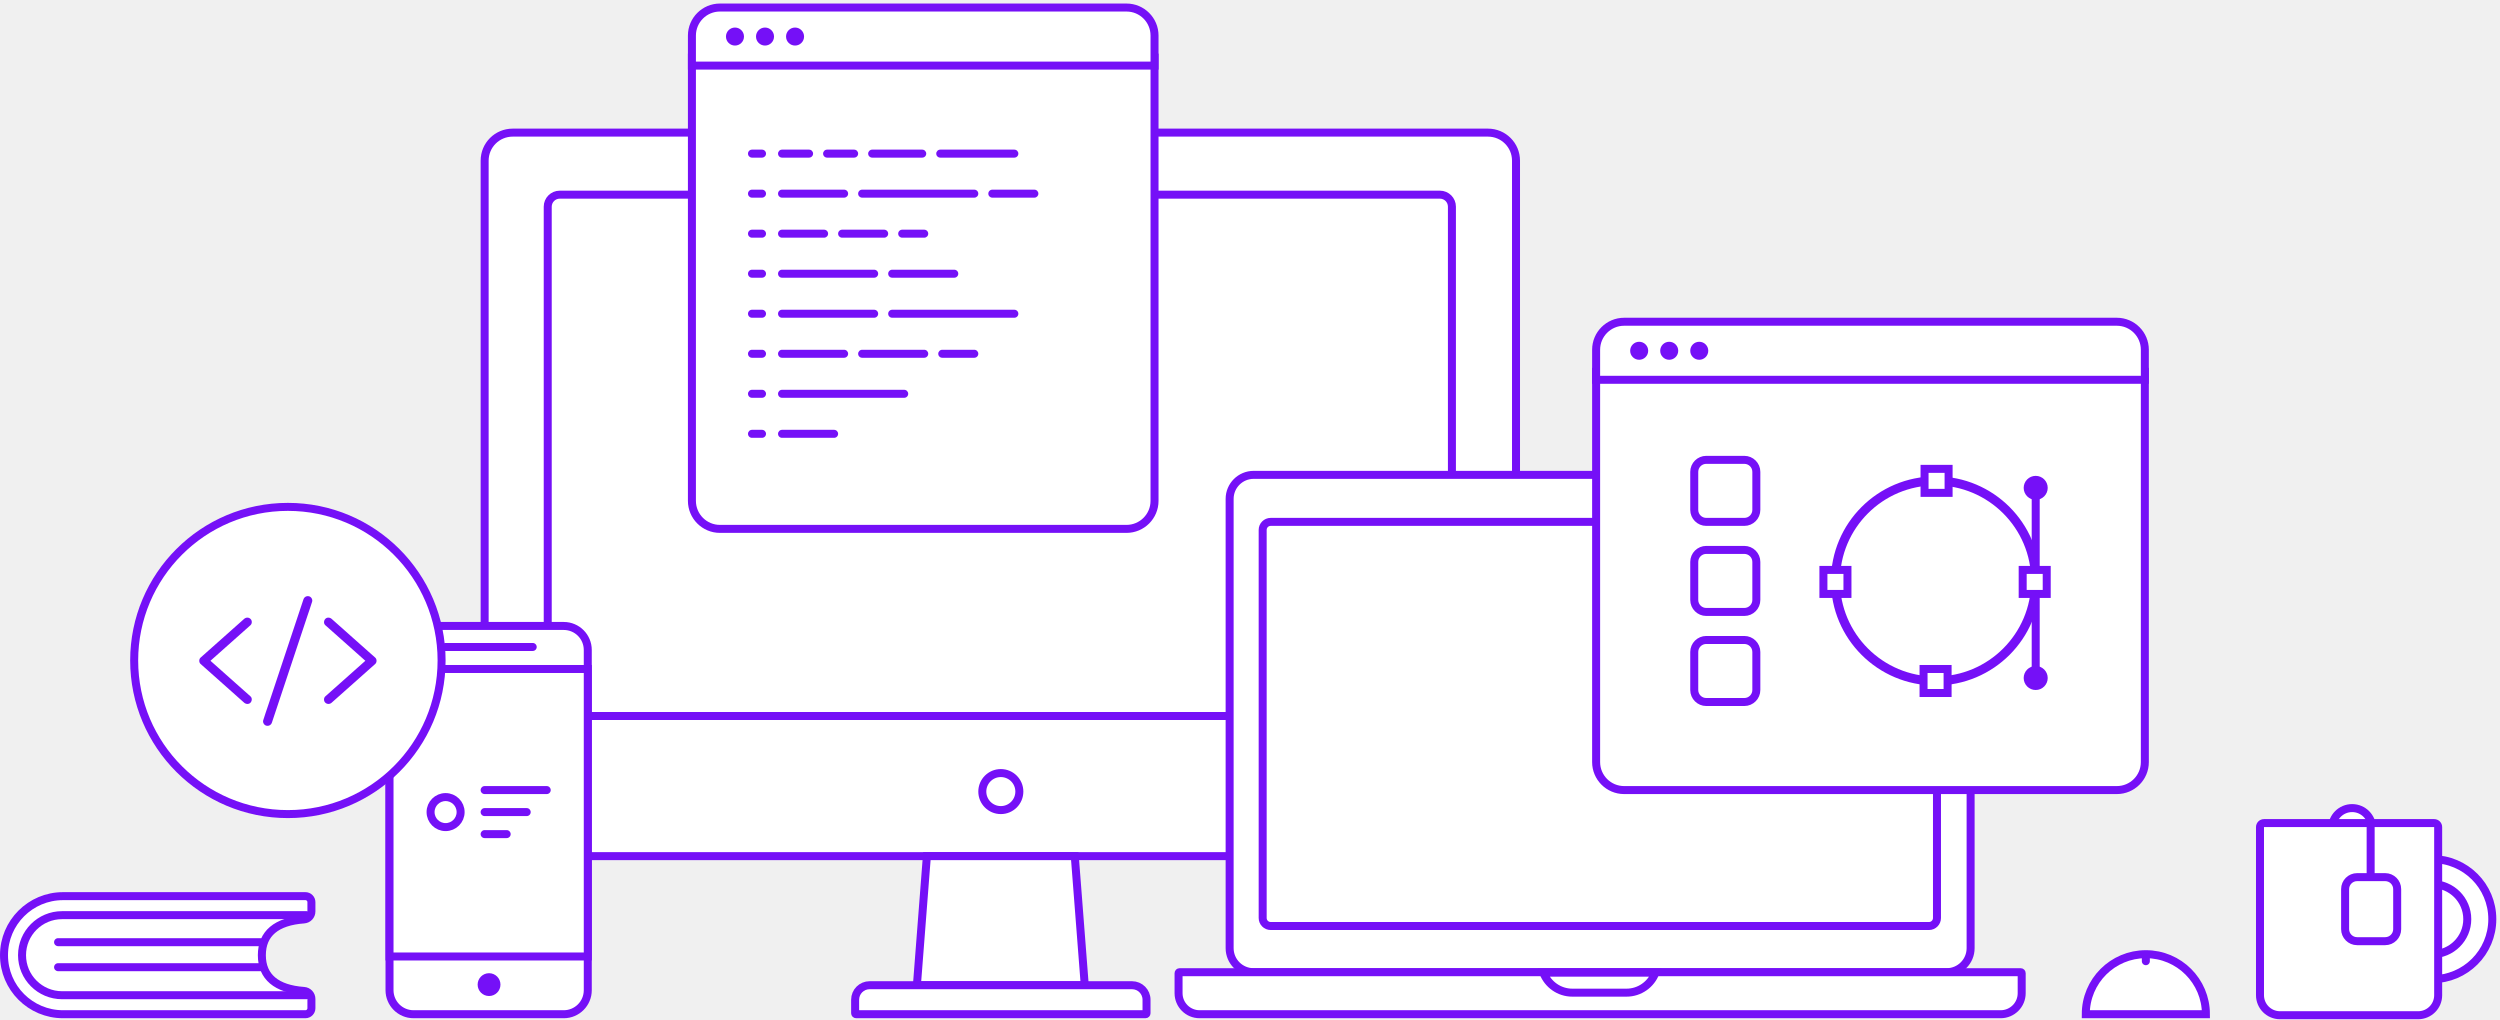
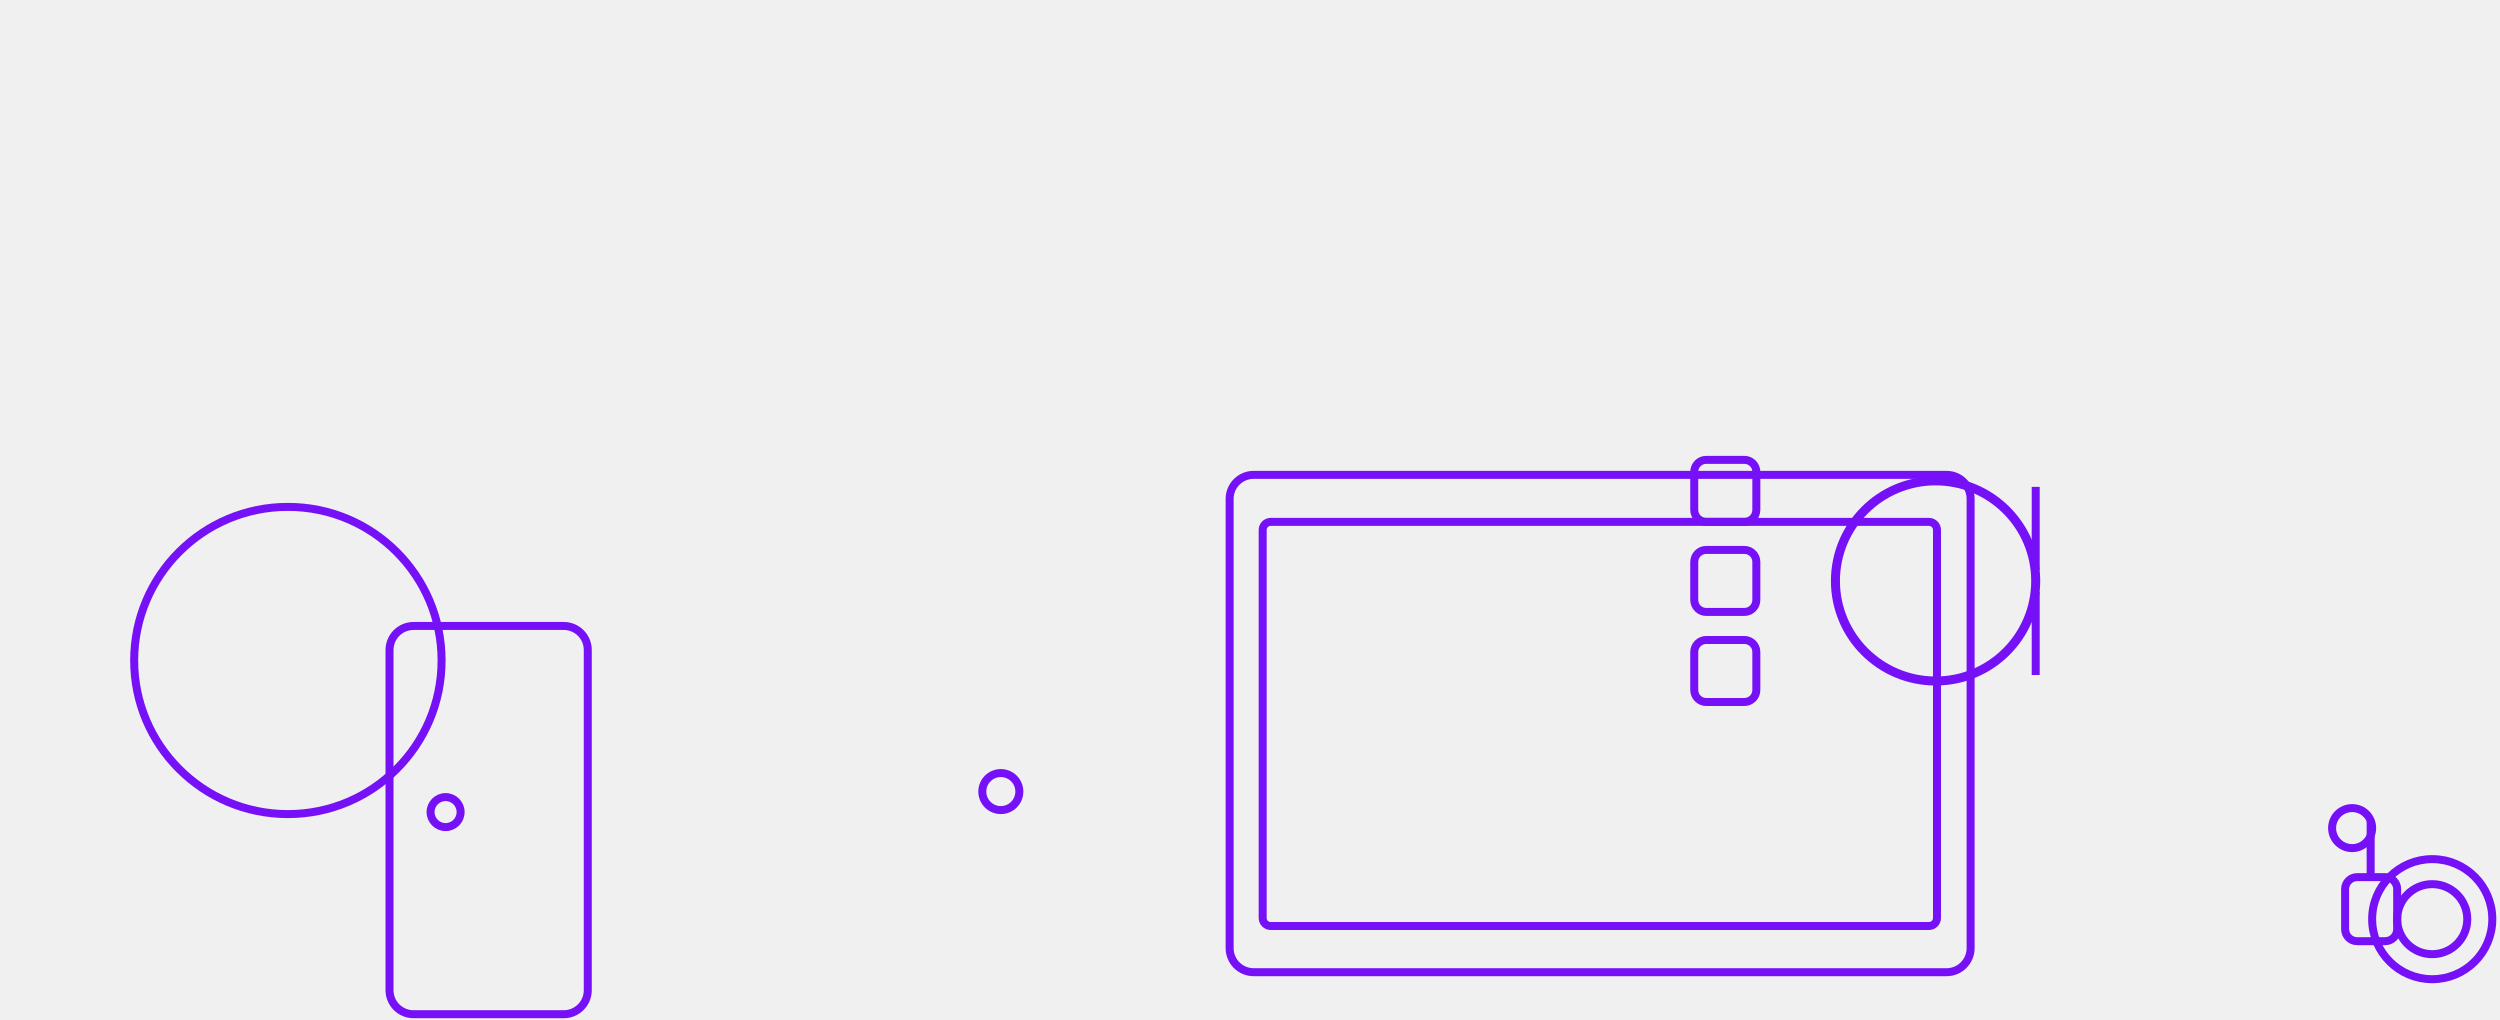
<svg xmlns="http://www.w3.org/2000/svg" width="650px" height="265px" viewBox="0 0 650 265" version="1.1">
+   <defs>
+     <style type="text/css">
+        svg {
+             height: 265px;
+             width: 650px;
+         }
+ 
+         svg path {
+             stroke-dashoffset: 900.03;
+             stroke-dasharray: 900.03;
+             animation: draw 10s forwards;
+         }
+ 
+         svg g {
+             fill-opacity: 0;
+             animation: fill-in 2s 6s forwards;
+         }
+ 
+         @keyframes fill-in {
+             to {
+                 fill-opacity: 1;
+             }
+         }
+ 
+         @keyframes draw {
+             to {
+                 stroke-dashoffset: 0;
+             }
+         }
+     </style>
+   </defs>
  <g id="Website" stroke="none" stroke-width="1" fill="none" fill-rule="evenodd">
    <g id="Group-32" transform="translate(0, 3)">
      <path d="M126.008,38.765 C126.008,34.738 129.264,31.482 133.298,31.482 L386.872,31.482 C390.899,31.482 394.162,34.74 394.162,38.765 L394.162,212.307 C394.162,216.334 390.906,219.591 386.872,219.591 L133.298,219.591 C129.271,219.591 126.008,216.332 126.008,212.307 L126.008,38.765 Z" id="Case" stroke="#7510F7" stroke-width="2.081" fill="#FFFFFF" />
      <path d="M142.41,50.737 C142.41,49.012 143.813,47.613 145.536,47.613 L374.374,47.613 C376.103,47.613 377.5,49.004 377.5,50.737 L377.5,180.042 C377.5,181.766 376.097,183.166 374.374,183.166 L145.536,183.166 C143.807,183.166 142.41,181.774 142.41,180.042 L142.41,50.737 Z" id="Case" stroke="#7510F7" stroke-width="2.081" fill="#FFFFFF" />
      <path d="M240.99,219.591 L279.441,219.591 L282.037,253.154 L238.394,253.154 L240.99,219.591 Z" id="Case" stroke="#7510F7" stroke-width="2.081" fill="#FFFFFF" />
      <path d="M222.334,253.411 L222.334,256.927 C222.334,259.007 224.024,260.699 226.104,260.699 L294.326,260.699 C296.402,260.699 298.096,259.007 298.096,256.927 L298.096,253.411 C298.096,253.266 297.984,253.154 297.835,253.154 L222.596,253.154 C222.45,253.154 222.334,253.269 222.334,253.411 Z" id="Keyboard" stroke="#7510F7" stroke-width="2.081" fill="#FFFFFF" transform="translate(260.2153, 256.9265) scale(1, -1) translate(-260.2153, -256.9265) " />
      <ellipse id="Oval-6" stroke="#7510F7" stroke-width="2.081" cx="260.215" cy="202.809" rx="4.816" ry="4.813" />
      <rect id="Case" stroke="#7510F7" stroke-width="2.081" fill="#FFFFFF" x="101.275" y="159.75" width="51.547" height="100.949" rx="6.244" />
      <path d="M101.275,170.937 L152.822,170.937 L152.822,245.687 L101.275,245.687 L101.275,170.937 Z" id="Case" stroke="#7510F7" stroke-width="2.081" fill="#FFFFFF" />
      <rect id="Rectangle-11" fill="#7510F7" x="114.812" y="164.173" width="24.733" height="2.081" rx="1.041" />
      <rect id="Rectangle-11" fill="#7510F7" x="124.185" y="250.032" width="5.936" height="5.932" rx="2.966" />
      <ellipse id="Oval-6" stroke="#7510F7" stroke-width="2.081" fill="#FFFFFF" cx="115.854" cy="208.143" rx="3.905" ry="3.903" />
      <rect id="Rectangle-11" fill="#7510F7" x="124.966" y="201.378" width="18.224" height="2.081" rx="1.041" />
      <rect id="Rectangle-11" fill="#7510F7" x="124.966" y="207.102" width="13.017" height="2.081" rx="1.041" />
      <rect id="Rectangle-11" fill="#7510F7" x="124.966" y="212.826" width="7.81" height="2.081" rx="1.041" />
      <ellipse id="Oval-7" stroke="#7510F7" stroke-width="2.081" fill="#FFFFFF" cx="74.849" cy="168.726" rx="39.964" ry="39.937" />
      <rect id="Case" stroke="#7510F7" stroke-width="2.081" fill="#FFFFFF" x="319.705" y="120.463" width="192.654" height="129.309" rx="6.244" />
      <path d="M306.426,250.026 L306.426,255.235 C306.426,258.248 308.874,260.699 311.888,260.699 L520.176,260.699 C523.187,260.699 525.638,258.25 525.638,255.235 L525.638,250.026 C525.638,249.884 525.525,249.772 525.379,249.772 L306.685,249.772 C306.539,249.772 306.426,249.884 306.426,250.026 Z" id="Keyboard" stroke="#7510F7" stroke-width="2.081" fill="#FFFFFF" />
      <path d="M430.429,249.889 L401.27,249.888 C402.434,252.961 405.402,255.092 408.808,255.092 L422.891,255.092 C426.297,255.092 429.265,252.962 430.429,249.889 Z" id="Notch" stroke="#7510F7" stroke-width="2.081" fill="#FFFFFF" />
      <rect id="Screen" stroke="#7510F7" stroke-width="2.081" fill="#FFFFFF" x="328.295" y="132.691" width="175.32" height="105.073" rx="2.081" />
      <ellipse id="Oval-3" fill="#293347" cx="254.358" cy="49.954" rx="1.302" ry="1.301" />
      <path d="M179.899,11.968 L300.178,11.968 L300.178,127.228 C300.178,131.249 296.909,134.512 292.886,134.512 L187.191,134.512 C183.166,134.512 179.899,131.248 179.899,127.228 L179.899,11.968 Z" id="Case" stroke="#7510F7" stroke-width="2.081" fill="#FFFFFF" />
      <path d="M179.899,6.238 C179.899,2.22 183.169,-1.041 187.191,-1.041 L292.886,-1.041 C296.913,-1.041 300.178,2.216 300.178,6.238 L300.178,14.05 L179.899,14.05 L179.899,6.238 Z" id="Case" stroke="#7510F7" stroke-width="2.081" fill="#FFFFFF" />
      <ellipse id="Oval-5" fill="#7510F7" cx="191.094" cy="6.504" rx="2.343" ry="2.342" />
      <ellipse id="Oval-5" fill="#7510F7" cx="198.904" cy="6.504" rx="2.343" ry="2.342" />
      <ellipse id="Oval-5" fill="#7510F7" cx="206.714" cy="6.504" rx="2.343" ry="2.342" />
      <rect id="Rectangle-11" fill="#7510F7" x="194.478" y="87.94" width="4.686" height="2.081" rx="1.041" />
      <rect id="Rectangle-11" fill="#7510F7" x="194.478" y="35.905" width="4.686" height="2.081" rx="1.041" />
      <path d="M203.329,35.905 L210.36,35.905 C210.935,35.905 211.401,36.371 211.401,36.945 C211.401,37.52 210.935,37.986 210.36,37.986 L203.329,37.986 C202.754,37.986 202.288,37.52 202.288,36.945 C202.288,36.371 202.754,35.905 203.329,35.905 Z" id="Rectangle-11" fill="#7510F7" />
      <path d="M215.045,35.905 L222.075,35.905 C222.65,35.905 223.116,36.371 223.116,36.945 C223.116,37.52 222.65,37.986 222.075,37.986 L215.045,37.986 C214.47,37.986 214.004,37.52 214.004,36.945 C214.004,36.371 214.47,35.905 215.045,35.905 Z" id="Rectangle-11" fill="#7510F7" />
      <path d="M226.76,35.905 L239.779,35.905 C240.354,35.905 240.82,36.371 240.82,36.945 C240.82,37.52 240.354,37.986 239.779,37.986 L226.76,37.986 C226.186,37.986 225.72,37.52 225.72,36.945 C225.72,36.371 226.186,35.905 226.76,35.905 Z" id="Rectangle-11" fill="#7510F7" />
      <path d="M244.464,35.905 L263.731,35.905 C264.305,35.905 264.771,36.371 264.771,36.945 C264.771,37.52 264.305,37.986 263.731,37.986 L244.464,37.986 C243.889,37.986 243.423,37.52 243.423,36.945 C243.423,36.371 243.889,35.905 244.464,35.905 Z" id="Rectangle-11" fill="#7510F7" />
      <rect id="Rectangle-11" fill="#7510F7" x="194.478" y="46.312" width="4.686" height="2.081" rx="1.041" />
      <rect id="Rectangle-11" fill="#7510F7" x="194.478" y="56.719" width="4.686" height="2.081" rx="1.041" />
      <rect id="Rectangle-11" fill="#7510F7" x="194.478" y="67.126" width="4.686" height="2.081" rx="1.041" />
      <rect id="Rectangle-11" fill="#7510F7" x="194.478" y="77.533" width="4.686" height="2.081" rx="1.041" />
      <rect id="Rectangle-11" fill="#7510F7" x="194.478" y="98.348" width="4.686" height="2.081" rx="1.041" />
      <rect id="Rectangle-11" fill="#7510F7" x="194.478" y="108.755" width="4.686" height="2.081" rx="1.041" />
      <rect id="Rectangle-11" fill="#7510F7" x="202.288" y="46.312" width="18.224" height="2.081" rx="1.041" />
      <rect id="Rectangle-11" fill="#7510F7" x="223.116" y="46.312" width="31.241" height="2.081" rx="1.041" />
      <rect id="Rectangle-11" fill="#7510F7" x="256.961" y="46.312" width="13.017" height="2.081" rx="1.041" />
      <rect id="Rectangle-11" fill="#7510F7" x="202.288" y="56.719" width="13.017" height="2.081" rx="1.041" />
      <rect id="Rectangle-11" fill="#7510F7" x="217.909" y="56.719" width="13.017" height="2.081" rx="1.041" />
      <rect id="Rectangle-11" fill="#7510F7" x="233.53" y="56.719" width="7.81" height="2.081" rx="1.041" />
      <rect id="Rectangle-11" fill="#7510F7" x="202.288" y="67.126" width="26.035" height="2.081" rx="1.041" />
      <rect id="Rectangle-11" fill="#7510F7" x="230.926" y="67.126" width="18.224" height="2.081" rx="1.041" />
      <rect id="Rectangle-11" fill="#7510F7" x="202.288" y="77.533" width="26.035" height="2.081" rx="1.041" />
      <rect id="Rectangle-11" fill="#7510F7" x="230.926" y="77.533" width="33.845" height="2.081" rx="1.041" />
      <rect id="Rectangle-11" fill="#7510F7" x="202.288" y="87.94" width="18.224" height="2.081" rx="1.041" />
      <rect id="Rectangle-11" fill="#7510F7" x="223.116" y="87.94" width="18.224" height="2.081" rx="1.041" />
      <rect id="Rectangle-11" fill="#7510F7" x="243.944" y="87.94" width="10.414" height="2.081" rx="1.041" />
      <rect id="Rectangle-11" fill="#7510F7" x="202.288" y="98.348" width="33.845" height="2.081" rx="1.041" />
      <rect id="Rectangle-11" fill="#7510F7" x="202.288" y="108.755" width="15.621" height="2.081" rx="1.041" />
      <path d="M414.991,93.664 L557.659,93.664 L557.659,195.143 C557.659,199.163 554.4,202.419 550.374,202.419 L422.277,202.419 C418.256,202.419 414.991,199.157 414.991,195.143 L414.991,93.664 Z" id="Case" stroke="#7510F7" stroke-width="2.081" fill="#FFFFFF" />
      <path d="M414.991,87.934 C414.991,83.913 418.251,80.655 422.277,80.655 L550.374,80.655 C554.398,80.655 557.659,83.912 557.659,87.934 L557.659,95.746 L414.991,95.746 L414.991,87.934 Z" id="Case" stroke="#7510F7" stroke-width="2.081" fill="#FFFFFF" />
      <ellipse id="Oval-5" fill="#7510F7" cx="426.186" cy="88.201" rx="2.343" ry="2.342" />
      <ellipse id="Oval-5" fill="#7510F7" cx="433.996" cy="88.201" rx="2.343" ry="2.342" />
      <ellipse id="Oval-5" fill="#7510F7" cx="441.806" cy="88.201" rx="2.343" ry="2.342" />
      <ellipse id="Oval-6" stroke="#7510F7" stroke-width="2.342" fill="#FFFFFF" cx="503.248" cy="148.042" rx="26.035" ry="26.018" />
      <path d="M500.383,118.902 L500.383,125.146 L506.633,125.146 L506.633,118.902 L500.383,118.902 Z" id="Rectangle-12" stroke="#7510F7" stroke-width="2.081" fill="#FFFFFF" />
      <path d="M500.123,170.937 L500.123,177.182 L506.373,177.182 L506.373,170.937 L500.123,170.937 Z" id="Rectangle-12" stroke="#7510F7" stroke-width="2.081" fill="#FFFFFF" />
      <path d="M474.089,145.18 L474.089,151.424 L480.338,151.424 L480.338,145.18 L474.089,145.18 Z" id="Rectangle-12" stroke="#7510F7" stroke-width="2.081" fill="#FFFFFF" />
      <path d="M525.897,145.18 L525.897,151.424 L532.147,151.424 L532.147,145.18 L525.897,145.18 Z" id="Rectangle-12" stroke="#7510F7" stroke-width="2.081" fill="#FFFFFF" />
      <line x1="529.282" y1="124.626" x2="529.282" y2="144.139" id="Line" stroke="#7510F7" stroke-width="2.081" stroke-linecap="square" />
      <line x1="529.282" y1="151.944" x2="529.282" y2="171.458" id="Line" stroke="#7510F7" stroke-width="2.081" stroke-linecap="square" />
      <ellipse id="Oval-5" fill="#7510F7" cx="529.282" cy="123.845" rx="3.124" ry="3.122" />
      <ellipse id="Oval-5" fill="#7510F7" cx="529.282" cy="173.279" rx="3.124" ry="3.122" />
      <g id="Group-60" transform="translate(439.4632, 115.5194)" fill="#FFFFFF" stroke="#7510F7" stroke-width="2.081">
        <rect id="Rectangle-15" x="1.041" y="1.041" width="16.143" height="16.131" rx="3.122" />
        <rect id="Rectangle-15" x="1.041" y="24.457" width="16.143" height="16.131" rx="3.122" />
        <rect id="Rectangle-15" x="1.041" y="47.873" width="16.143" height="16.131" rx="3.122" />
      </g>
      <ellipse id="Oval-8" stroke="#7510F7" stroke-width="2.081" fill="#FFFFFF" cx="632.379" cy="235.982" rx="15.621" ry="15.611" />
      <ellipse id="Oval-8" stroke="#7510F7" stroke-width="2.081" fill="#FFFFFF" cx="632.379" cy="235.982" rx="9.112" ry="9.106" />
      <ellipse id="Oval-8" stroke="#7510F7" stroke-width="2.081" fill="#FFFFFF" cx="611.552" cy="212.306" rx="5.207" ry="5.204" />
      <path d="M588.64,211.005 C588.065,211.005 587.599,211.471 587.599,212.046 L587.599,255.756 C587.599,258.63 589.929,260.959 592.803,260.959 L628.72,260.959 C631.594,260.959 633.924,258.63 633.924,255.756 L633.924,212.046 C633.924,211.471 633.458,211.005 632.883,211.005 L588.64,211.005 Z" id="Rectangle-16" stroke="#7510F7" stroke-width="2.081" fill="#FFFFFF" />
      <rect id="Rectangle-16" stroke="#7510F7" stroke-width="2.081" fill="#FFFFFF" x="609.729" y="225.055" width="13.539" height="16.651" rx="3.122" />
      <line x1="616.368" y1="211.395" x2="616.368" y2="223.233" id="Line-2" stroke="#7510F7" stroke-width="2.081" stroke-linecap="square" />
      <path d="M557.92,260.699 C566.548,260.699 573.541,260.699 573.541,260.699 C573.541,252.078 566.548,245.088 557.92,245.088 C549.293,245.088 542.3,252.078 542.3,260.699 C542.3,260.699 549.293,260.699 557.92,260.699 Z" id="Oval-8" stroke="#7510F7" stroke-width="2.081" fill="#FFFFFF" />
      <rect id="Rectangle-11" fill="#7510F7" x="556.879" y="244.568" width="2.083" height="3.382" rx="1.041" />
      <path d="M16.391,229.998 C7.913,229.998 1.041,236.871 1.041,245.349 C1.041,253.827 7.913,260.699 16.391,260.699 L79.407,260.699 C80.269,260.699 80.968,260 80.968,259.138 L80.968,256.722 C80.968,255.63 80.124,254.723 79.034,254.646 C71.88,254.138 68.081,250.995 68.081,245.349 C68.081,239.702 71.88,236.559 79.034,236.051 C80.124,235.974 80.968,235.067 80.968,233.975 L80.968,231.559 C80.968,230.697 80.269,229.998 79.407,229.998 L16.391,229.998 Z" id="Rectangle-17" stroke="#7510F7" stroke-width="2.081" fill="#FFFFFF" />
      <path d="M80.186,255.3 C80.186,255.552 79.982,255.756 79.73,255.756 L79.73,255.756 L72.353,255.756 L16.141,255.756 C10.39,255.756 5.728,251.096 5.728,245.349 C5.728,239.601 10.39,234.941 16.141,234.941 L72.353,234.941 L79.73,234.941 L79.73,234.941 C79.982,234.941 80.186,235.146 80.186,235.397" id="Rectangle-19" stroke="#7510F7" stroke-width="2.081" />
      <rect id="Rectangle-18" fill="#7510F7" x="14.059" y="240.926" width="54.673" height="2.081" rx="1.041" />
      <rect id="Rectangle-18" fill="#7510F7" x="14.059" y="247.43" width="54.673" height="2.081" rx="1.041" />
      <path d="M65.127,178.055 C63.849,176.92 62.571,175.785 61.294,174.65 C59.257,172.843 57.227,171.03 55.191,169.223 C54.724,168.812 54.258,168.395 53.797,167.983 C53.797,168.528 53.797,169.078 53.797,169.622 C55.074,168.487 56.352,167.352 57.63,166.217 C59.666,164.41 61.696,162.597 63.732,160.79 C64.199,160.379 64.666,159.962 65.127,159.551 C65.582,159.145 65.576,158.317 65.127,157.912 C64.642,157.466 63.966,157.477 63.475,157.912 C62.198,159.047 60.92,160.182 59.642,161.317 C57.606,163.124 55.576,164.937 53.54,166.744 C53.073,167.155 52.607,167.572 52.146,167.983 C51.696,168.383 51.696,169.223 52.146,169.622 C53.423,170.758 54.701,171.893 55.979,173.028 C58.015,174.835 60.045,176.648 62.081,178.455 C62.548,178.866 63.015,179.283 63.475,179.694 C63.931,180.1 64.683,180.175 65.127,179.694 C65.535,179.254 65.611,178.489 65.127,178.055 L65.127,178.055 Z" id="Shape" fill="#7510F7" fill-rule="nonzero" />
      <path d="M84.583,159.554 C85.86,160.689 87.138,161.824 88.416,162.959 C90.452,164.766 92.482,166.579 94.518,168.386 C94.985,168.797 95.452,169.214 95.912,169.625 C95.912,169.081 95.912,168.531 95.912,167.986 C94.635,169.121 93.357,170.256 92.079,171.392 C90.043,173.199 88.013,175.011 85.977,176.818 C85.51,177.23 85.043,177.647 84.583,178.058 C84.128,178.463 84.133,179.291 84.583,179.697 C85.067,180.143 85.744,180.131 86.234,179.697 C87.511,178.562 88.789,177.427 90.067,176.291 C92.103,174.484 94.133,172.672 96.169,170.865 C96.636,170.453 97.103,170.036 97.563,169.625 C98.013,169.226 98.013,168.386 97.563,167.986 C96.286,166.851 95.008,165.716 93.73,164.581 C91.694,162.774 89.664,160.961 87.628,159.154 C87.161,158.743 86.695,158.326 86.234,157.914 C85.779,157.509 85.026,157.434 84.583,157.914 C84.174,158.355 84.098,159.119 84.583,159.554 L84.583,159.554 Z" id="Shape" fill="#7510F7" fill-rule="nonzero" />
      <path d="M70.694,184.876 C71.044,183.833 71.388,182.791 71.738,181.742 C72.572,179.235 73.407,176.733 74.241,174.225 C75.244,171.202 76.248,168.184 77.257,165.161 C78.126,162.549 78.996,159.937 79.865,157.325 C80.279,156.056 80.746,154.794 81.131,153.508 C81.137,153.491 81.143,153.473 81.148,153.456 C81.341,152.883 80.927,152.164 80.332,152.031 C79.69,151.886 79.101,152.222 78.896,152.842 C78.546,153.885 78.202,154.927 77.852,155.975 C77.018,158.483 76.184,160.985 75.349,163.493 C74.346,166.516 73.342,169.534 72.333,172.557 C71.464,175.169 70.595,177.781 69.725,180.393 C69.311,181.656 68.844,182.918 68.459,184.204 C68.453,184.221 68.448,184.239 68.442,184.256 C68.249,184.829 68.663,185.548 69.259,185.681 C69.9,185.826 70.49,185.49 70.694,184.876 L70.694,184.876 Z" id="Shape" fill="#7510F7" fill-rule="nonzero" />
    </g>
  </g>
</svg>
